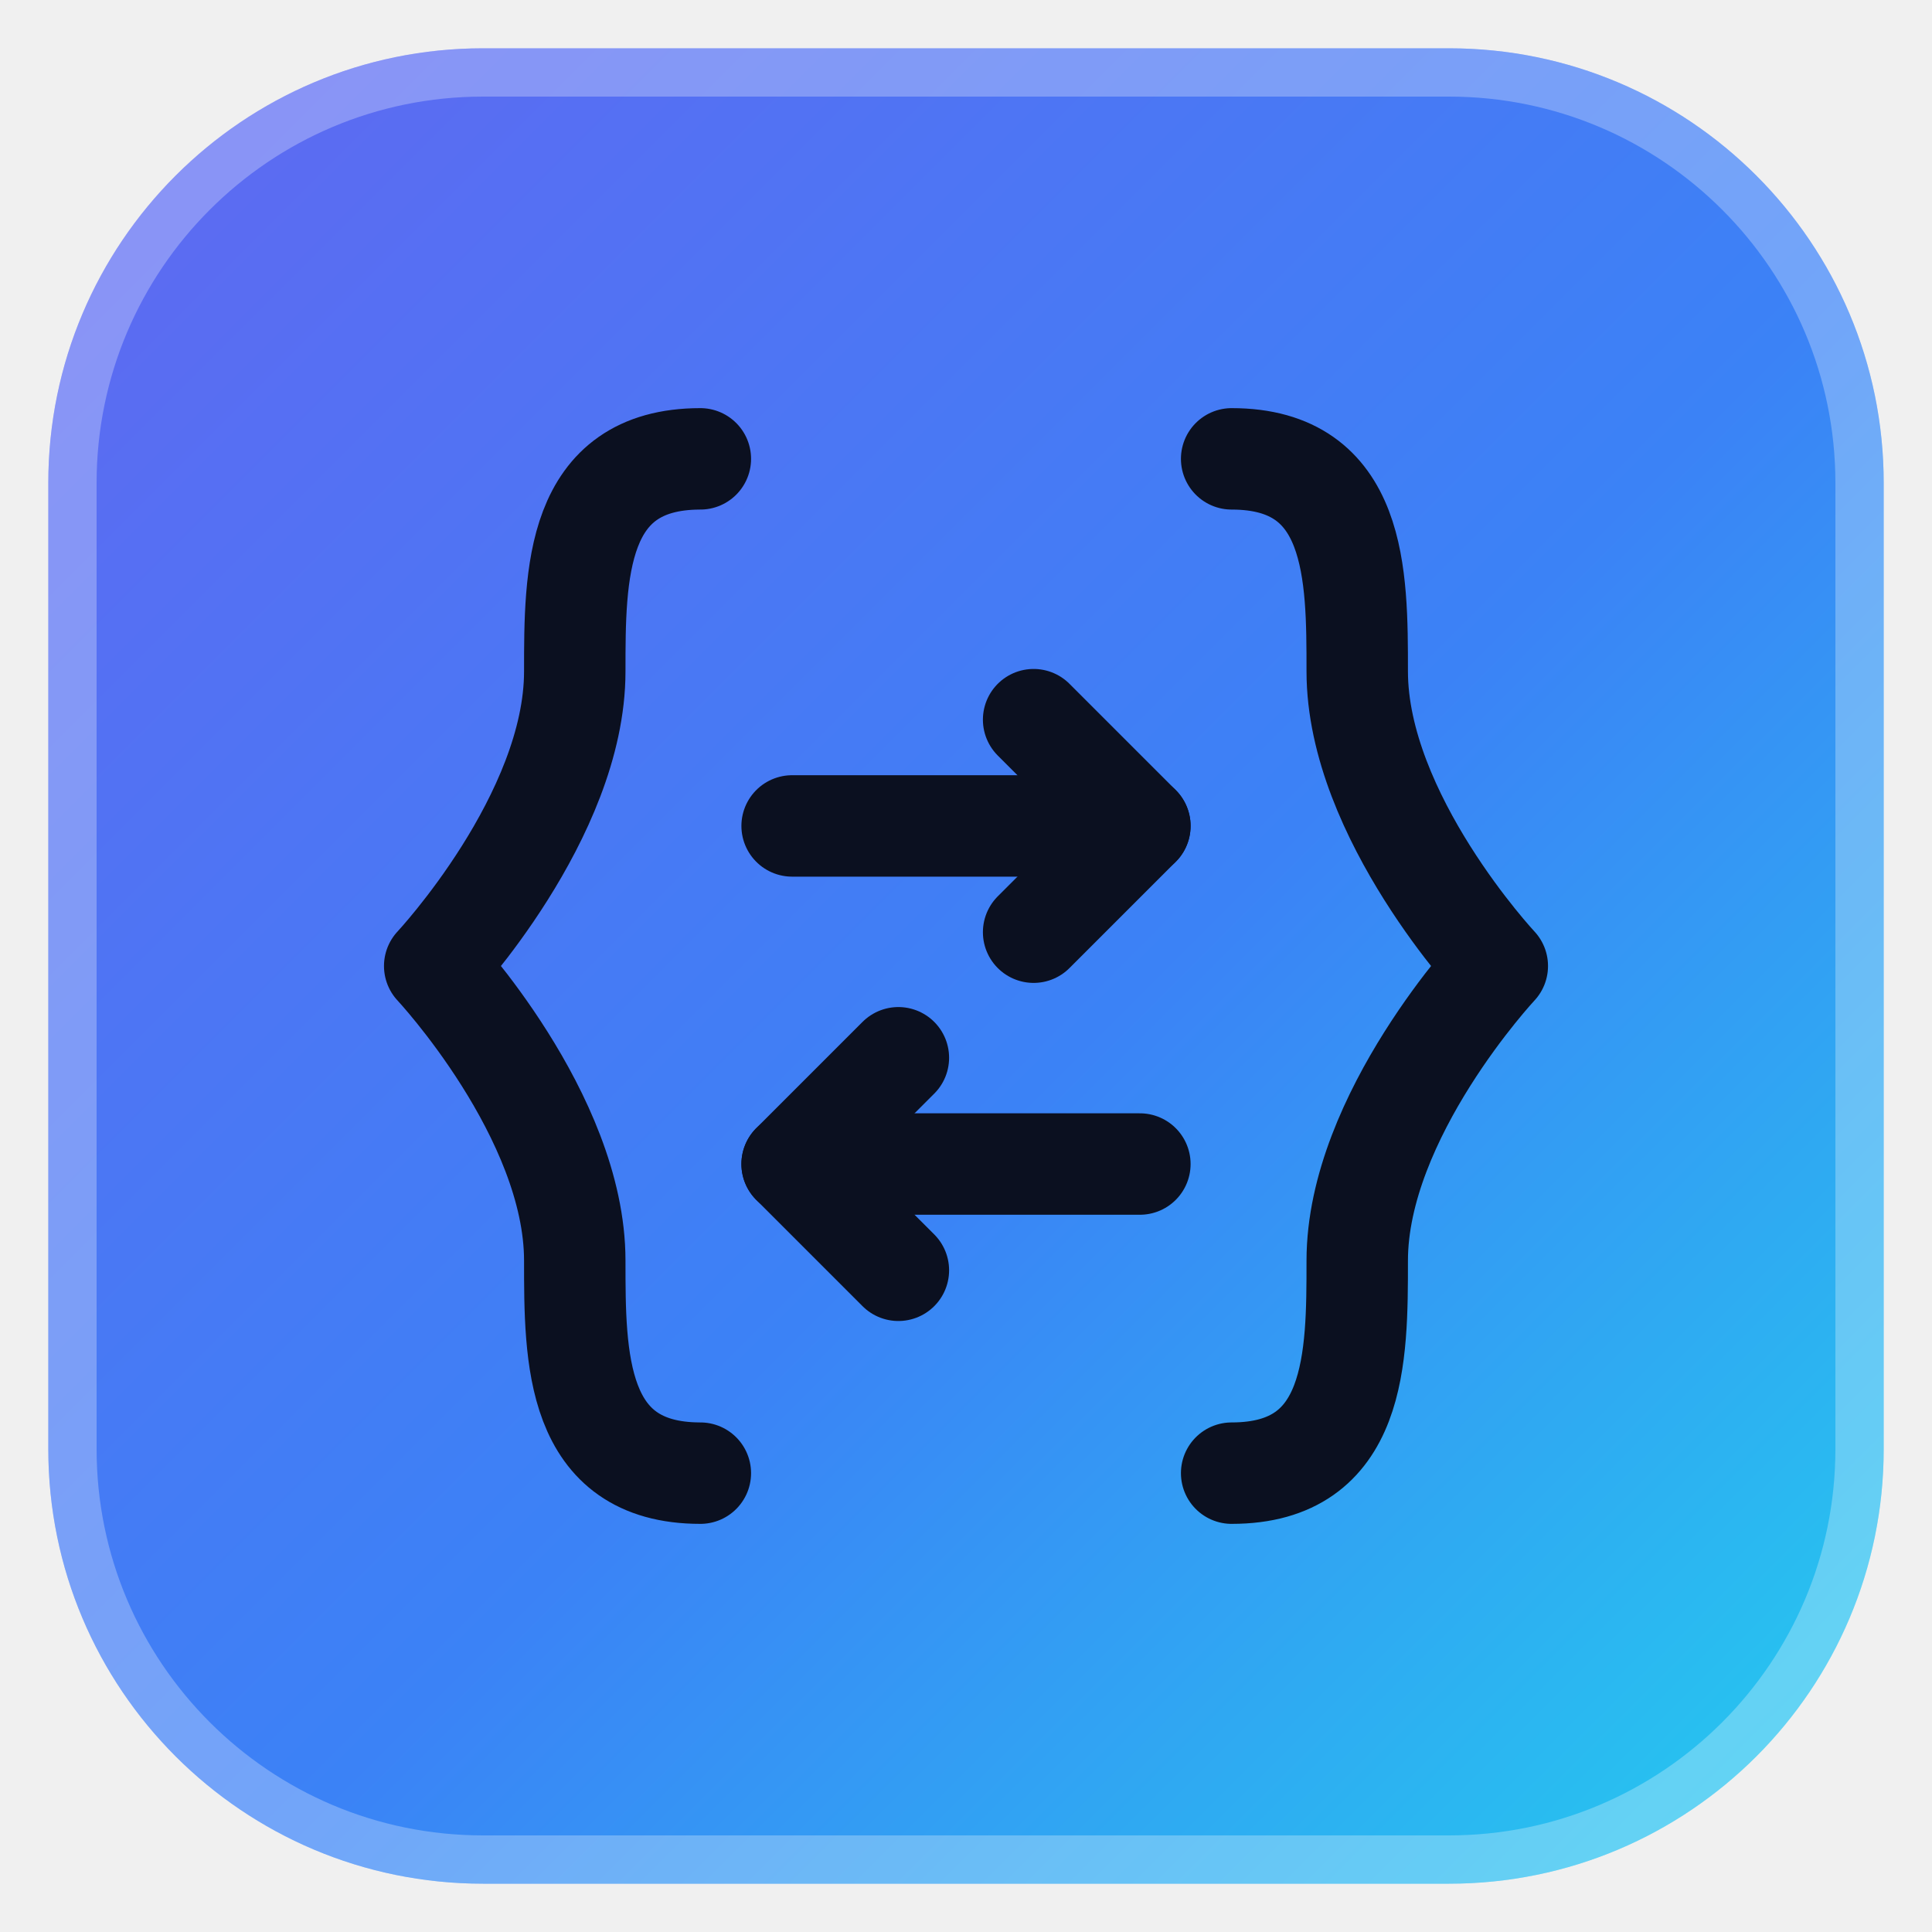
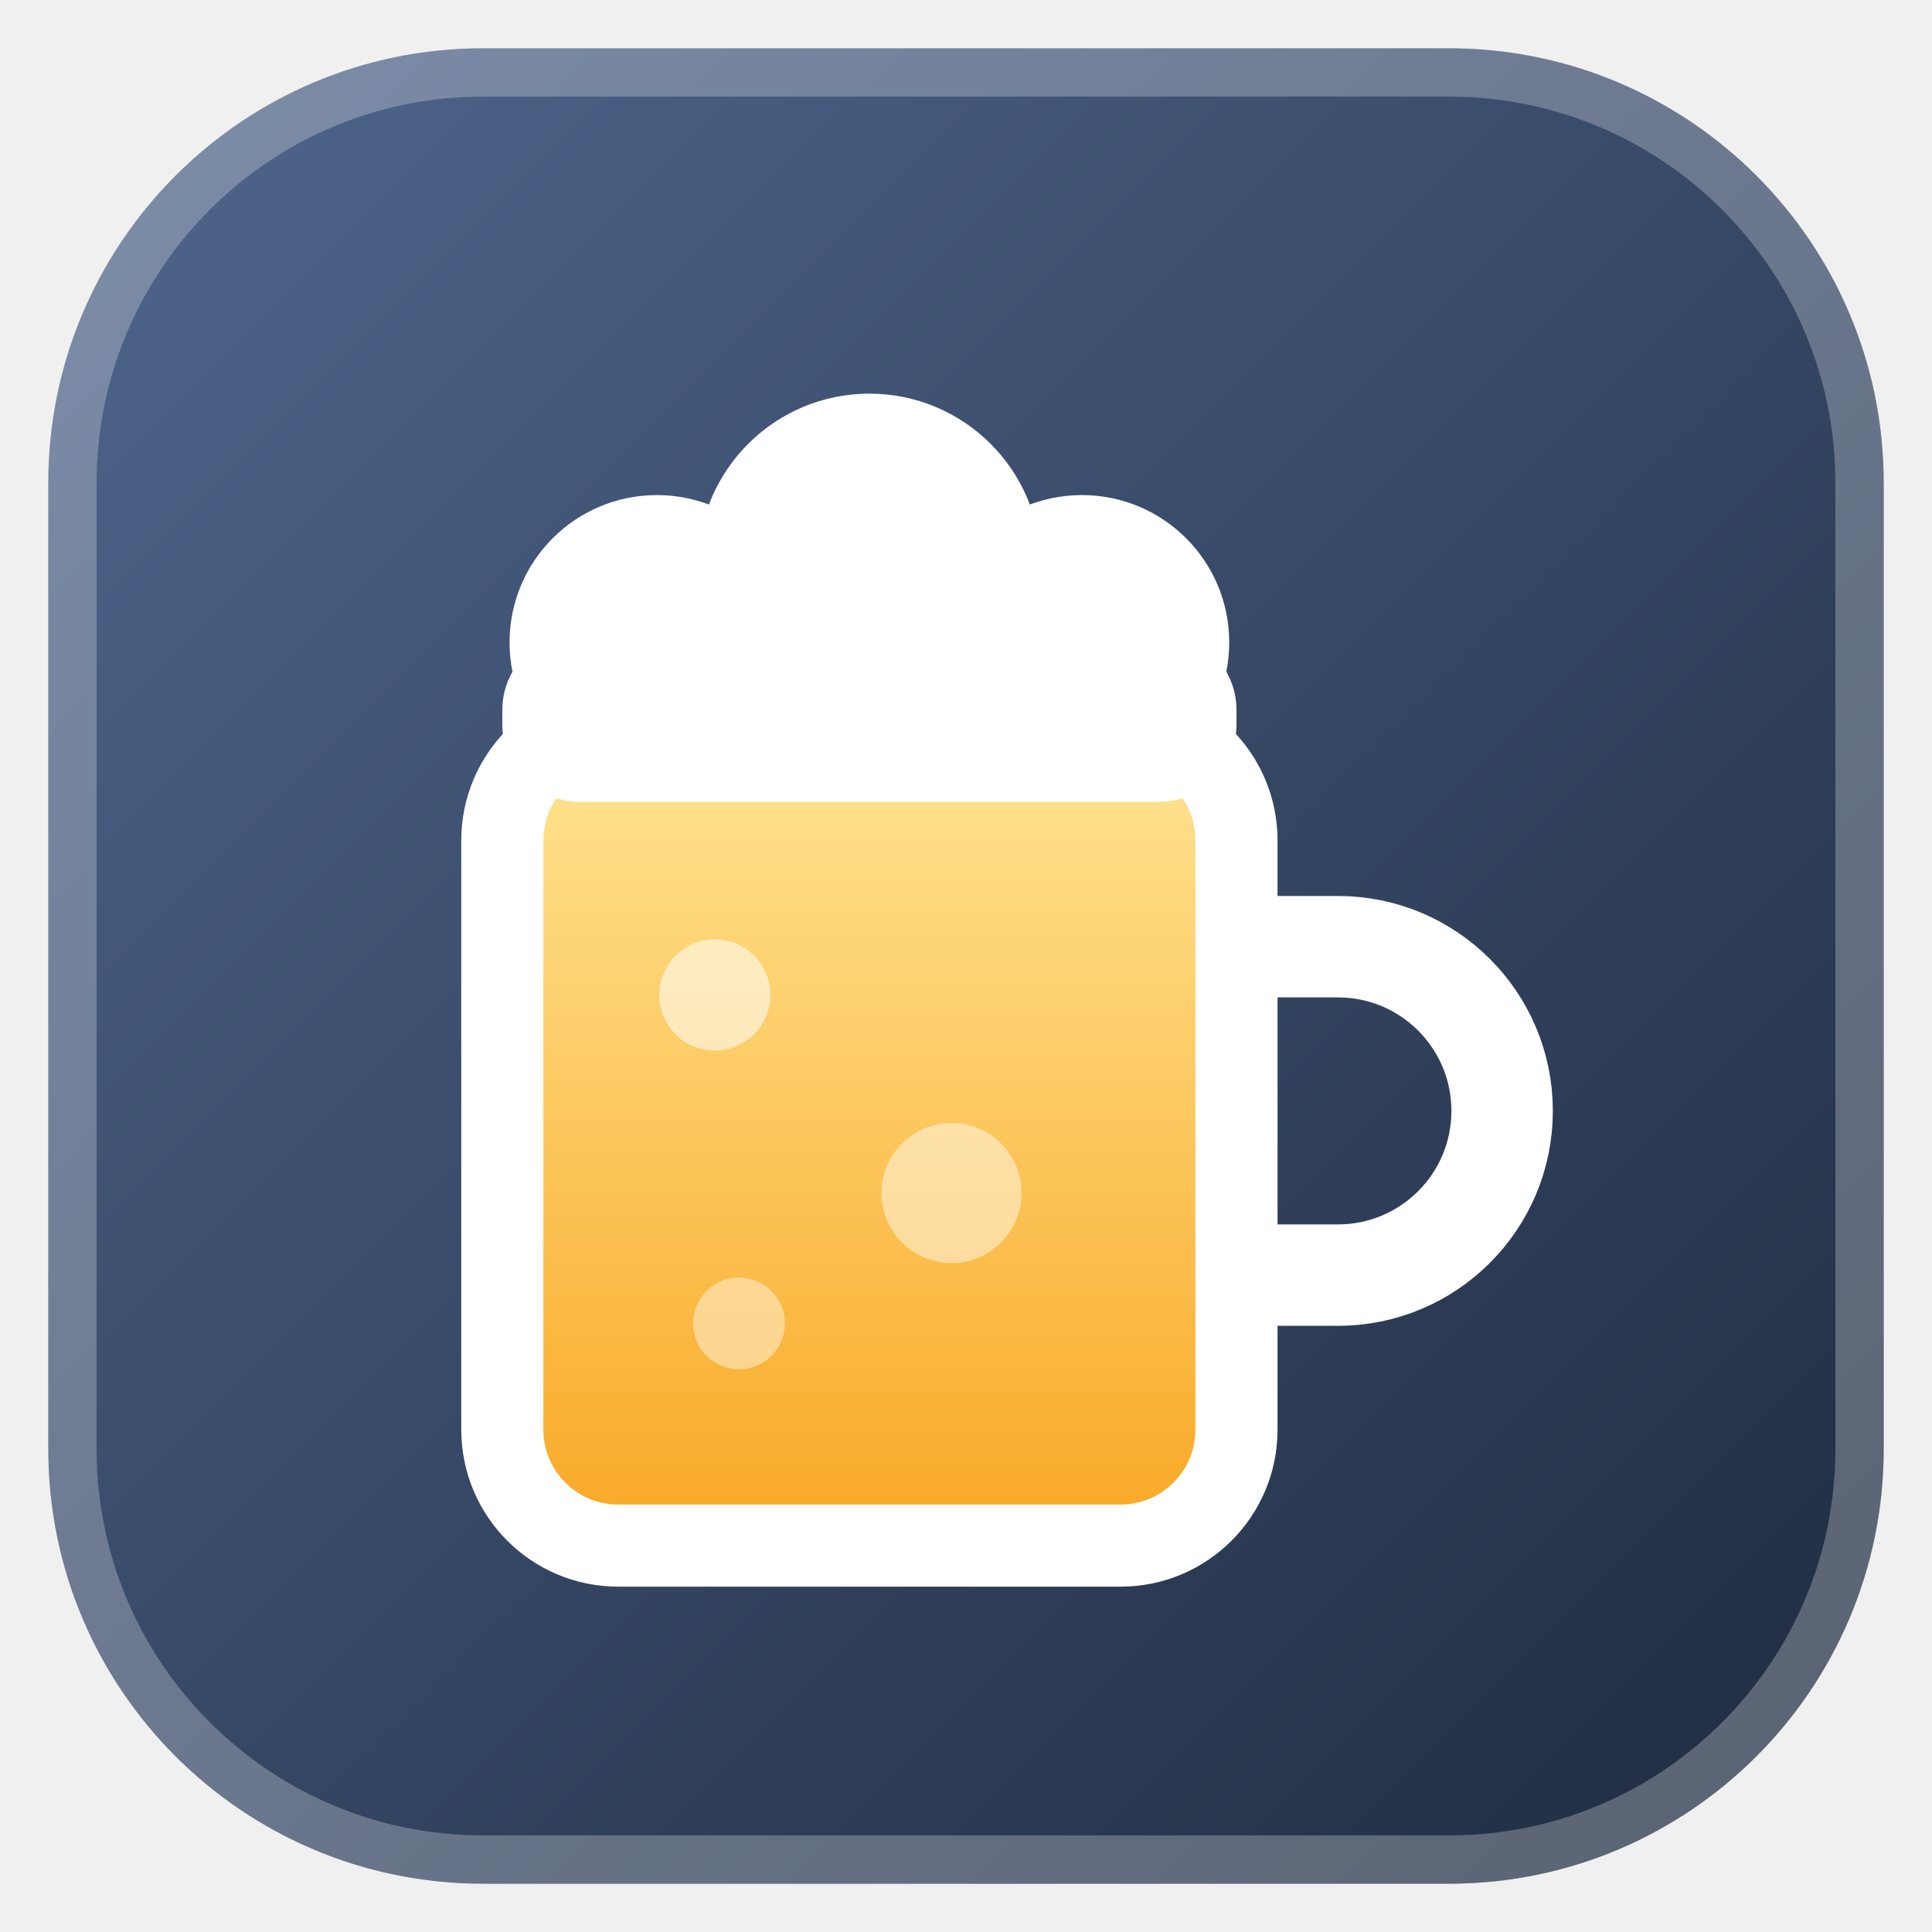
<svg xmlns="http://www.w3.org/2000/svg" width="40" height="40" viewBox="0 0 40 40" fill="none">
  <defs>
-     <linearGradient id="duBgDark" x1="0" y1="0" x2="40" y2="40" gradientUnits="userSpaceOnUse">
-       <stop offset="0" stop-color="#6366F1" />
-       <stop offset="0.55" stop-color="#3B82F6" />
-       <stop offset="1" stop-color="#22D3EE" />
+     <linearGradient id="dbBgDark" x1="0" y1="0" x2="40" y2="40" gradientUnits="userSpaceOnUse">
+       <stop offset="0" stop-color="#51688F" />
+       <stop offset="1" stop-color="#1D293D" />
+     </linearGradient>
+     <linearGradient id="dbBeerDark" x1="0" y1="15" x2="0" y2="32" gradientUnits="userSpaceOnUse">
+       <stop offset="0" stop-color="#FFE594" />
+       <stop offset="1" stop-color="#F9A825" />
    </linearGradient>
  </defs>
-   <rect x="1" y="1" width="38" height="38" rx="9" fill="url(#duBgDark)" />
-   <rect x="1.5" y="1.5" width="37" height="37" rx="8.5" fill="none" stroke="#FFFFFF" stroke-opacity="0.28" />
-   <g stroke="#0B1020" stroke-width="2.1" stroke-linecap="round" stroke-linejoin="round" fill="none">
-     <path d="M14.5 9.5c-2.6 0-2.6 2.4-2.6 4.4 0 3-2.9 6.1-2.9 6.1s2.9 3.1 2.9 6.1c0 2 0 4.4 2.6 4.4" />
-     <path d="M25.5 9.5c2.6 0 2.6 2.4 2.6 4.4 0 3 2.9 6.1 2.9 6.1s-2.9 3.1-2.9 6.1c0 2 0 4.4-2.6 4.4" />
-     <path d="M16.4 17.1h7.2" />
-     <path d="M21.4 14.9l2.2 2.2-2.2 2.2" />
-     <path d="M23.6 24.1h-7.2" />
-     <path d="M18.6 21.9l-2.2 2.2 2.2 2.2" />
+   <rect x="1" y="1" width="38" height="38" rx="9" fill="url(#dbBgDark)" />
+   <rect x="1.5" y="1.5" width="37" height="37" rx="8.5" fill="none" stroke="#FFFFFF" stroke-opacity="0.26" />
+   <path d="M25.6 19.6h2.1a3.4 3.4 0 0 1 0 6.8h-2.1" stroke="#FFFFFF" stroke-width="2.1" stroke-linecap="round" fill="none" />
+   <rect x="10.4" y="15" width="15.2" height="17" rx="2.4" fill="url(#dbBeerDark)" />
+   <rect x="10.4" y="15" width="15.2" height="17" rx="2.4" fill="none" stroke="#FFFFFF" stroke-width="1.7" />
+   <circle cx="14.8" cy="20.6" r="1.15" fill="#FFFFFF" fill-opacity="0.55" />
+   <circle cx="19.7" cy="24.7" r="1.45" fill="#FFFFFF" fill-opacity="0.46" />
+   <circle cx="15.3" cy="27.4" r="0.95" fill="#FFFFFF" fill-opacity="0.42" />
+   <g fill="#FFFFFF">
+     <circle cx="13.6" cy="13.3" r="3.05" />
+     <circle cx="18.0" cy="11.7" r="3.55" />
+     <circle cx="22.4" cy="13.3" r="3.05" />
+     <rect x="10.4" y="13.1" width="15.2" height="3.5" rx="1.6" />
  </g>
</svg>
